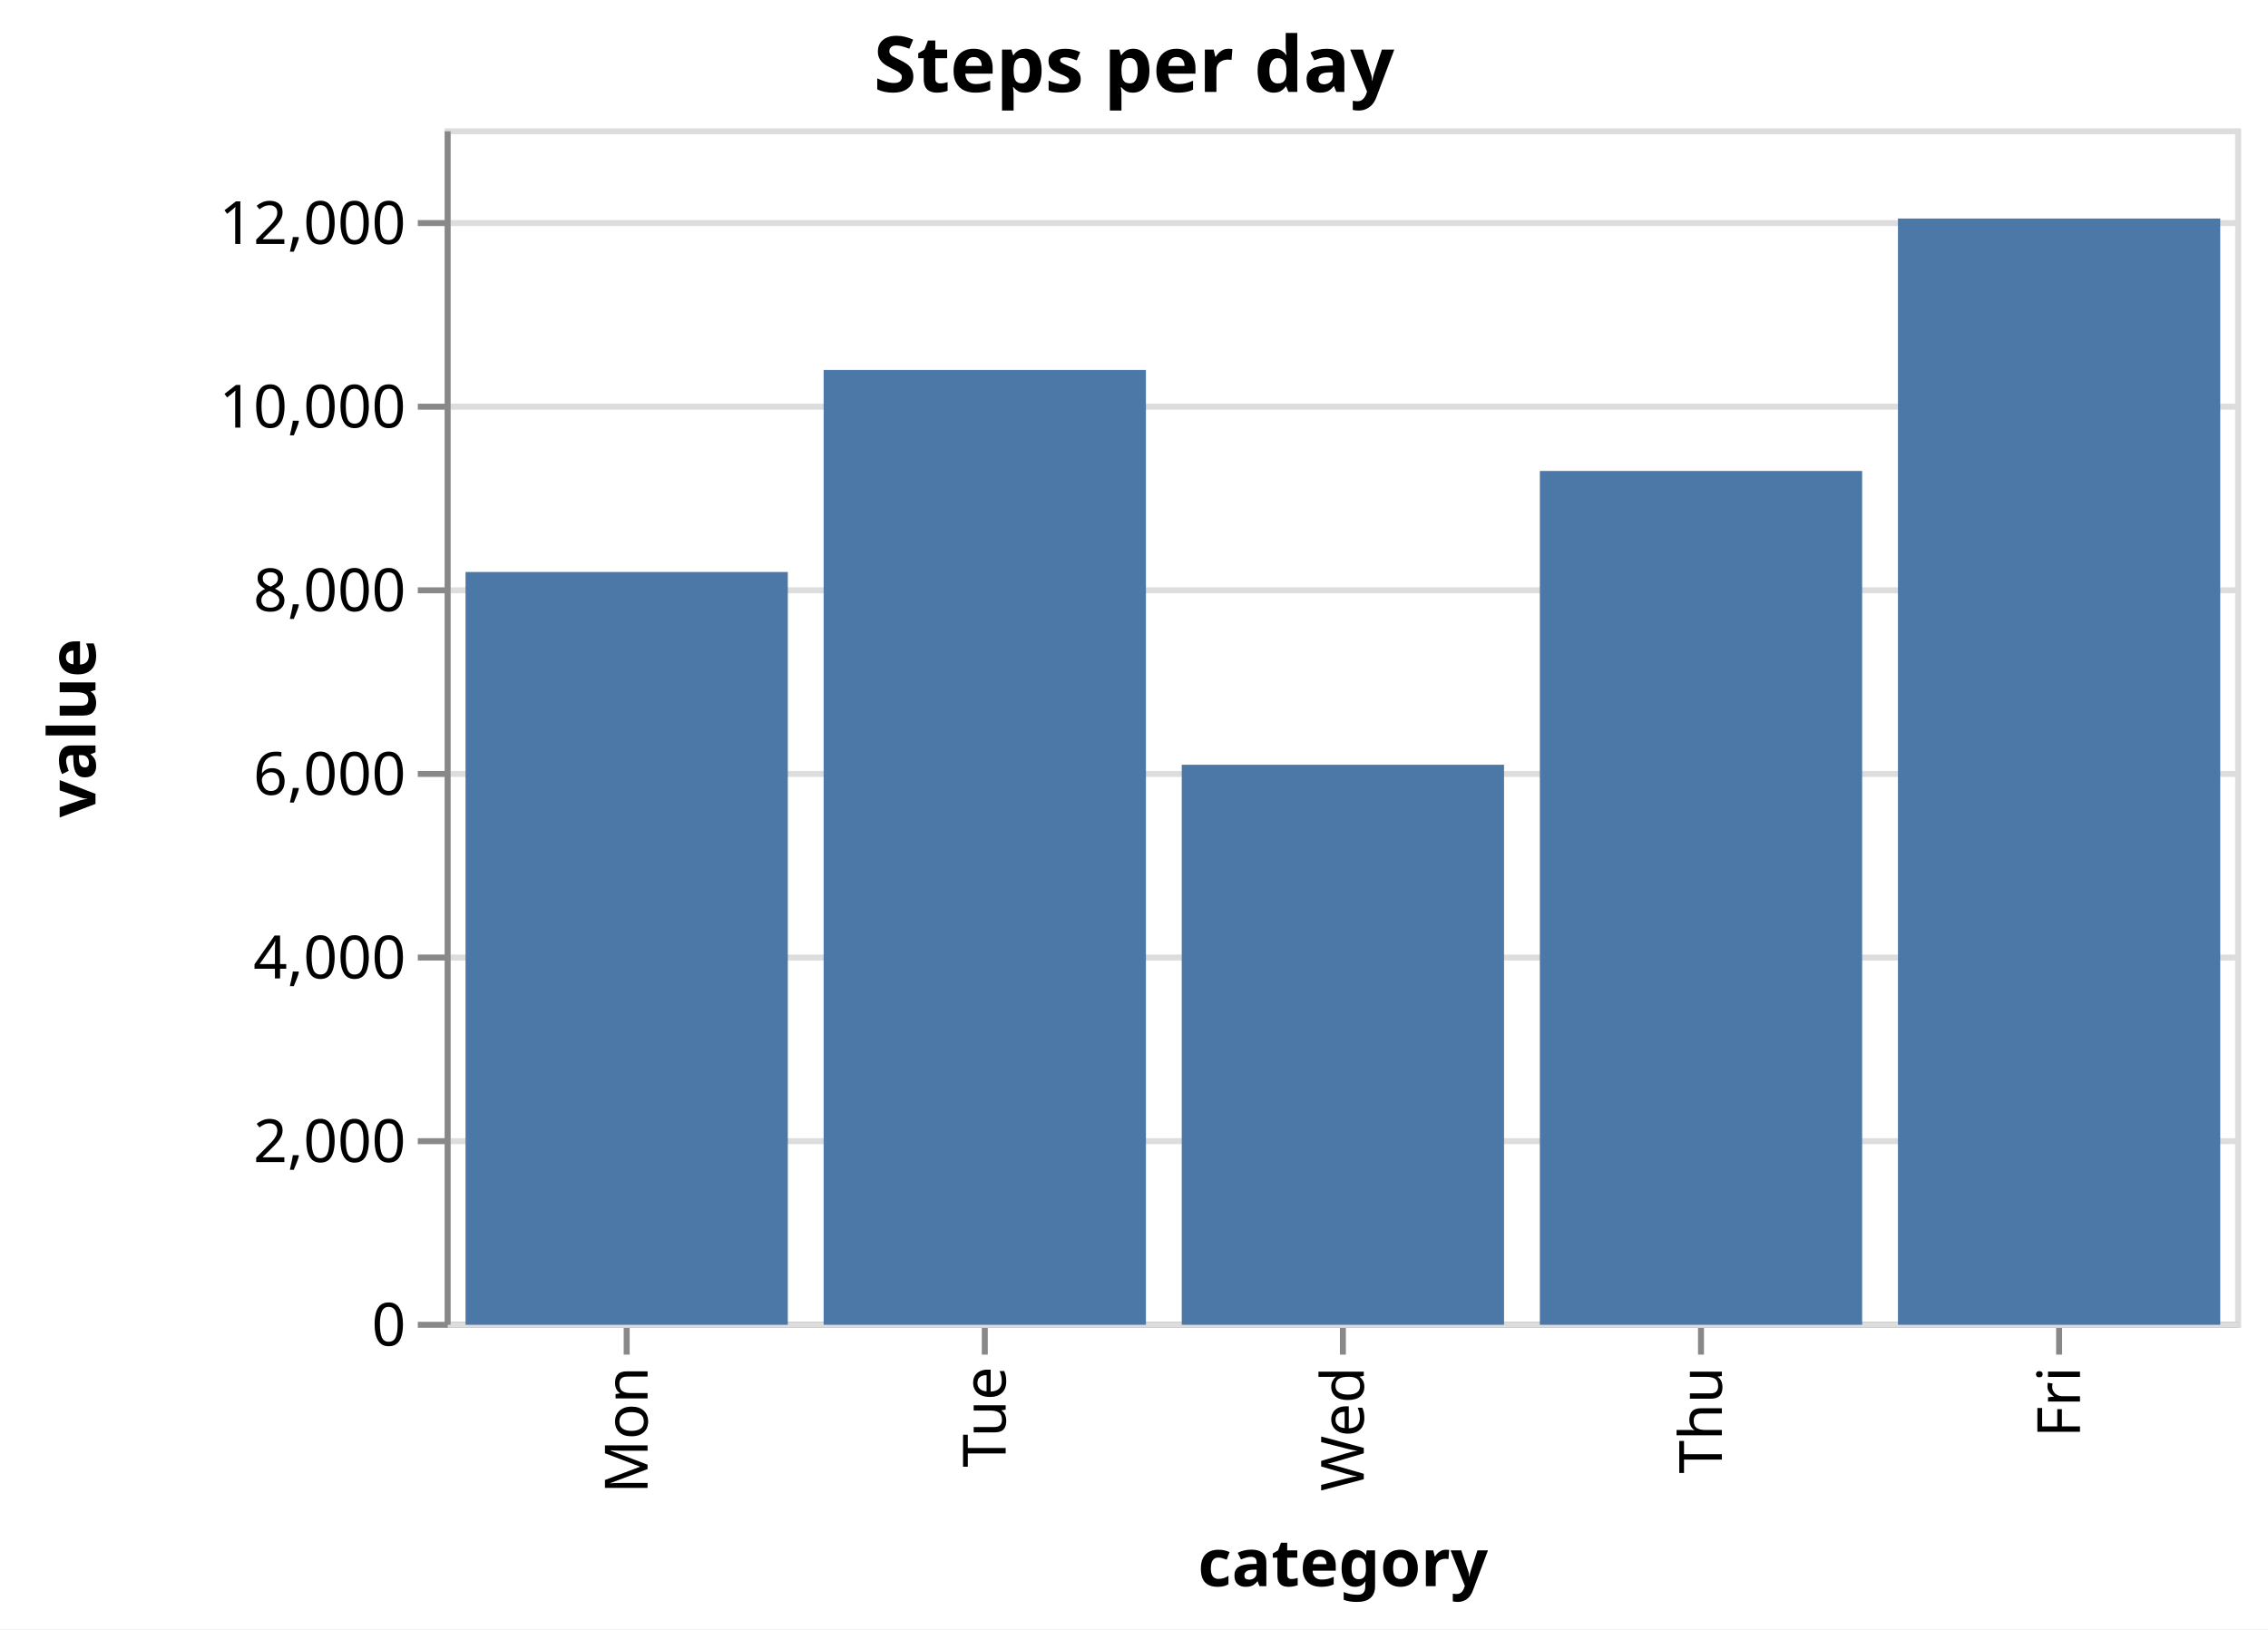
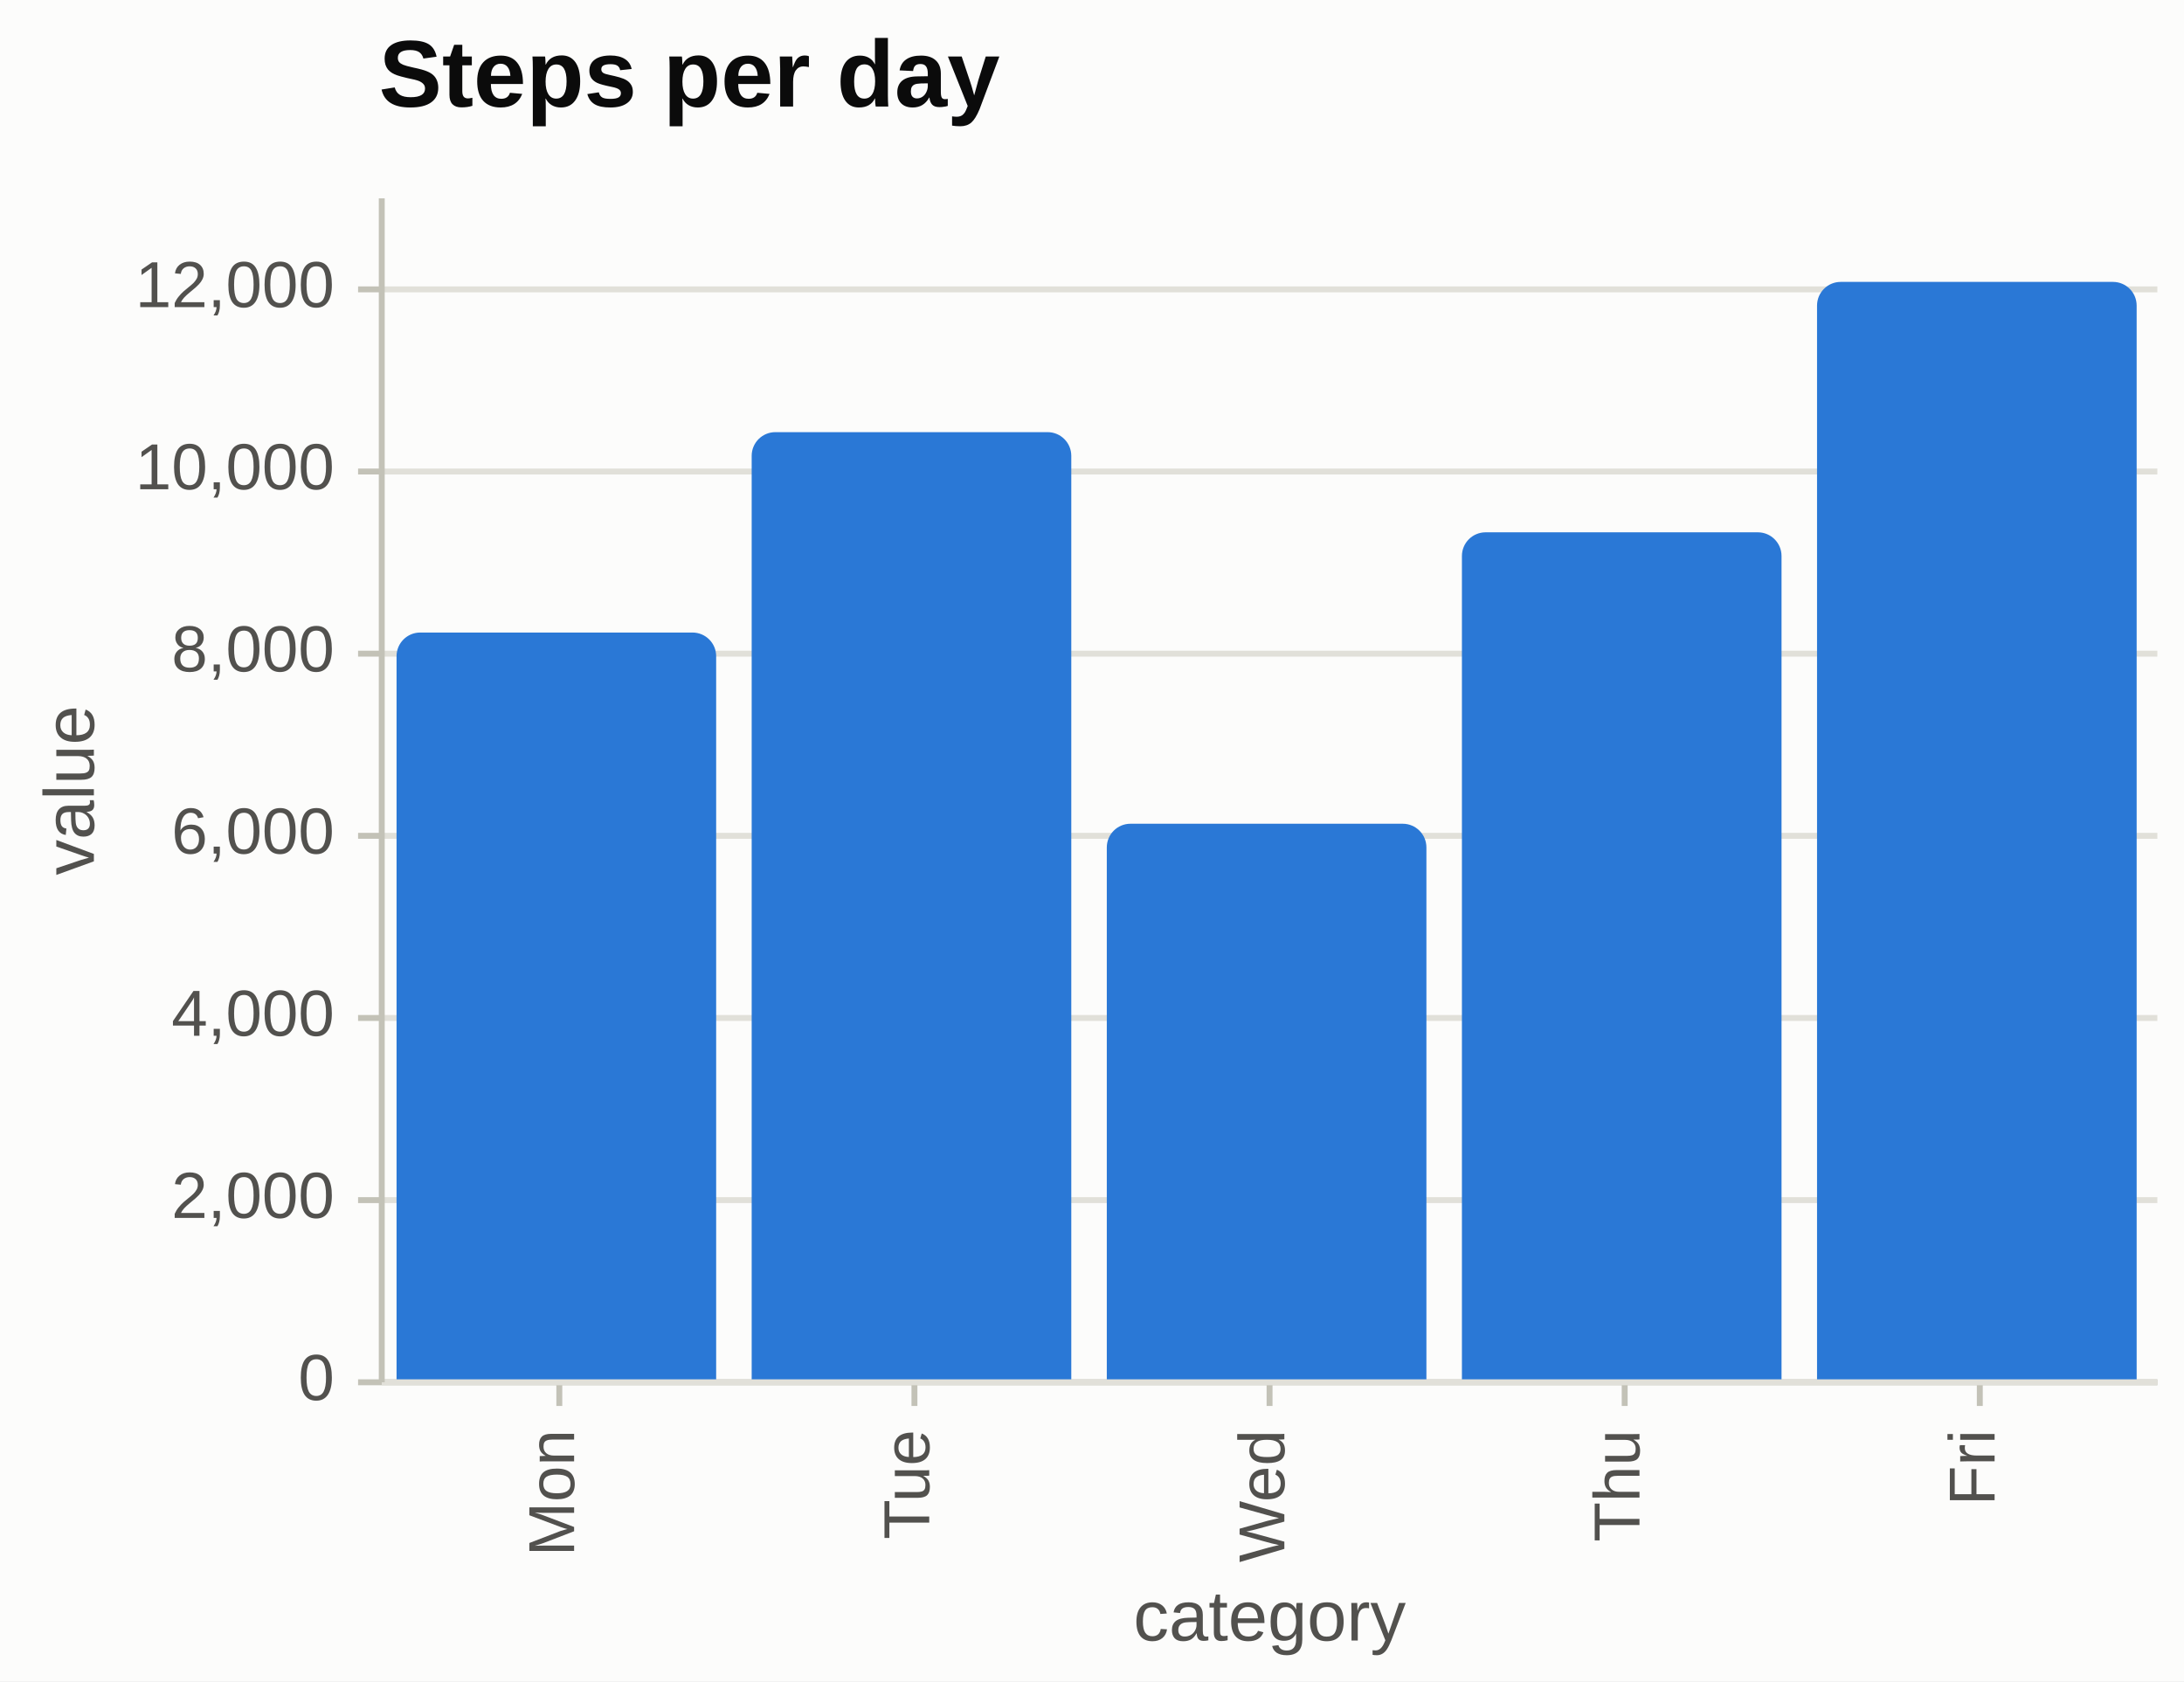
- <svg xmlns="http://www.w3.org/2000/svg" width="380" height="273" viewBox="0 0 380 273" font-family="sans-serif">
+ <svg xmlns="http://www.w3.org/2000/svg" width="369" height="284" viewBox="0 0 369 284" font-family="Arial, Liberation Sans, sans-serif">
  <defs>
    <clipPath id="clip-main">
-       <rect x="75" y="22" width="300" height="200" />
+       <rect x="64" y="33" width="300" height="200" />
    </clipPath>
  </defs>
-   <rect width="100%" height="100%" fill="white" />
-   <rect x="75" y="22" width="300" height="200" fill="none" stroke="#ddd" />
-   <line x1="75" y1="222" x2="375" y2="222" stroke="#888" stroke-width="1" />
-   <line x1="105" y1="222" x2="105" y2="227" stroke="#888" stroke-width="1" />
-   <text x="105" y="229" dy="3.5" font-size="10" fill="#000" text-anchor="end" transform="rotate(270 105 229)">Mon</text>
-   <line x1="165" y1="222" x2="165" y2="227" stroke="#888" stroke-width="1" />
-   <text x="165" y="229" dy="3.5" font-size="10" fill="#000" text-anchor="end" transform="rotate(270 165 229)">Tue</text>
-   <line x1="225" y1="222" x2="225" y2="227" stroke="#888" stroke-width="1" />
-   <text x="225" y="229" dy="3.5" font-size="10" fill="#000" text-anchor="end" transform="rotate(270 225 229)">Wed</text>
-   <line x1="285" y1="222" x2="285" y2="227" stroke="#888" stroke-width="1" />
-   <text x="285" y="229" dy="3.5" font-size="10" fill="#000" text-anchor="end" transform="rotate(270 285 229)">Thu</text>
-   <line x1="345" y1="222" x2="345" y2="227" stroke="#888" stroke-width="1" />
-   <text x="345" y="229" dy="3.5" font-size="10" fill="#000" text-anchor="end" transform="rotate(270 345 229)">Fri</text>
-   <text x="225" y="265.8" font-size="11" fill="#000" font-weight="bold" text-anchor="middle">category</text>
-   <line x1="75" y1="37.38" x2="375" y2="37.38" stroke="#ddd" stroke-width="1" />
-   <line x1="75" y1="68.15" x2="375" y2="68.15" stroke="#ddd" stroke-width="1" />
-   <line x1="75" y1="98.92" x2="375" y2="98.92" stroke="#ddd" stroke-width="1" />
-   <line x1="75" y1="129.69" x2="375" y2="129.69" stroke="#ddd" stroke-width="1" />
-   <line x1="75" y1="160.46" x2="375" y2="160.46" stroke="#ddd" stroke-width="1" />
-   <line x1="75" y1="191.23" x2="375" y2="191.23" stroke="#ddd" stroke-width="1" />
-   <line x1="75" y1="222" x2="375" y2="222" stroke="#ddd" stroke-width="1" />
-   <line x1="75" y1="22" x2="75" y2="222" stroke="#888" stroke-width="1" />
-   <line x1="70" y1="37.38" x2="75" y2="37.38" stroke="#888" stroke-width="1" />
-   <text x="68" y="40.88" font-size="10" fill="#000" text-anchor="end">12,000</text>
-   <line x1="70" y1="68.15" x2="75" y2="68.15" stroke="#888" stroke-width="1" />
-   <text x="68" y="71.65" font-size="10" fill="#000" text-anchor="end">10,000</text>
-   <line x1="70" y1="98.92" x2="75" y2="98.92" stroke="#888" stroke-width="1" />
-   <text x="68" y="102.42" font-size="10" fill="#000" text-anchor="end">8,000</text>
-   <line x1="70" y1="129.69" x2="75" y2="129.69" stroke="#888" stroke-width="1" />
-   <text x="68" y="133.19" font-size="10" fill="#000" text-anchor="end">6,000</text>
-   <line x1="70" y1="160.46" x2="75" y2="160.46" stroke="#888" stroke-width="1" />
-   <text x="68" y="163.96" font-size="10" fill="#000" text-anchor="end">4,000</text>
-   <line x1="70" y1="191.23" x2="75" y2="191.23" stroke="#888" stroke-width="1" />
-   <text x="68" y="194.73" font-size="10" fill="#000" text-anchor="end">2,000</text>
-   <line x1="70" y1="222" x2="75" y2="222" stroke="#888" stroke-width="1" />
-   <text x="68" y="225.5" font-size="10" fill="#000" text-anchor="end">0</text>
-   <text x="16" y="122" dy="0" font-size="11" fill="#000" font-weight="bold" text-anchor="middle" transform="rotate(-90 16 122)">value</text>
+   <rect width="100%" height="100%" fill="#fcfcfb" />
+   <line x1="64.5" y1="233.5" x2="364.5" y2="233.5" stroke="#c3c2b7" stroke-width="1" />
+   <line x1="94.5" y1="233.5" x2="94.5" y2="237.5" stroke="#c3c2b7" stroke-width="1" />
+   <text x="94" y="241.5" dy="3" font-size="11" fill="#52514e" text-anchor="end" transform="rotate(270 94 241.5)">Mon</text>
+   <line x1="154.5" y1="233.5" x2="154.5" y2="237.5" stroke="#c3c2b7" stroke-width="1" />
+   <text x="154" y="241.5" dy="3" font-size="11" fill="#52514e" text-anchor="end" transform="rotate(270 154 241.5)">Tue</text>
+   <line x1="214.5" y1="233.5" x2="214.5" y2="237.5" stroke="#c3c2b7" stroke-width="1" />
+   <text x="214" y="241.5" dy="3" font-size="11" fill="#52514e" text-anchor="end" transform="rotate(270 214 241.5)">Wed</text>
+   <line x1="274.5" y1="233.5" x2="274.5" y2="237.5" stroke="#c3c2b7" stroke-width="1" />
+   <text x="274" y="241.5" dy="3" font-size="11" fill="#52514e" text-anchor="end" transform="rotate(270 274 241.5)">Thu</text>
+   <line x1="334.5" y1="233.5" x2="334.5" y2="237.5" stroke="#c3c2b7" stroke-width="1" />
+   <text x="334" y="241.5" dy="3" font-size="11" fill="#52514e" text-anchor="end" transform="rotate(270 334 241.5)">Fri</text>
+   <text x="214.5" y="277.12" font-size="12" fill="#52514e" font-weight="normal" text-anchor="middle">category</text>
+   <line x1="64.5" y1="233.5" x2="364.5" y2="233.5" stroke="#e1e0d9" stroke-width="1" />
+   <line x1="64.5" y1="202.73" x2="364.5" y2="202.73" stroke="#e1e0d9" stroke-width="1" />
+   <line x1="64.5" y1="171.96" x2="364.5" y2="171.96" stroke="#e1e0d9" stroke-width="1" />
+   <line x1="64.5" y1="141.19" x2="364.5" y2="141.19" stroke="#e1e0d9" stroke-width="1" />
+   <line x1="64.5" y1="110.42" x2="364.5" y2="110.42" stroke="#e1e0d9" stroke-width="1" />
+   <line x1="64.5" y1="79.65" x2="364.5" y2="79.65" stroke="#e1e0d9" stroke-width="1" />
+   <line x1="64.5" y1="48.88" x2="364.5" y2="48.88" stroke="#e1e0d9" stroke-width="1" />
+   <line x1="64.5" y1="33.5" x2="64.5" y2="233.5" stroke="#c3c2b7" stroke-width="1" />
+   <line x1="60.5" y1="233.5" x2="64.5" y2="233.5" stroke="#c3c2b7" stroke-width="1" />
+   <text x="56.5" y="236.5" font-size="11" fill="#52514e" text-anchor="end">0</text>
+   <line x1="60.5" y1="202.73" x2="64.5" y2="202.73" stroke="#c3c2b7" stroke-width="1" />
+   <text x="56.5" y="205.73" font-size="11" fill="#52514e" text-anchor="end">2,000</text>
+   <line x1="60.5" y1="171.96" x2="64.5" y2="171.96" stroke="#c3c2b7" stroke-width="1" />
+   <text x="56.5" y="174.96" font-size="11" fill="#52514e" text-anchor="end">4,000</text>
+   <line x1="60.5" y1="141.19" x2="64.5" y2="141.19" stroke="#c3c2b7" stroke-width="1" />
+   <text x="56.5" y="144.19" font-size="11" fill="#52514e" text-anchor="end">6,000</text>
+   <line x1="60.5" y1="110.42" x2="64.5" y2="110.42" stroke="#c3c2b7" stroke-width="1" />
+   <text x="56.5" y="113.42" font-size="11" fill="#52514e" text-anchor="end">8,000</text>
+   <line x1="60.5" y1="79.65" x2="64.5" y2="79.65" stroke="#c3c2b7" stroke-width="1" />
+   <text x="56.5" y="82.65" font-size="11" fill="#52514e" text-anchor="end">10,000</text>
+   <line x1="60.5" y1="48.88" x2="64.5" y2="48.88" stroke="#c3c2b7" stroke-width="1" />
+   <text x="56.5" y="51.88" font-size="11" fill="#52514e" text-anchor="end">12,000</text>
+   <text x="18.86" y="133.5" dy="-3" font-size="12" fill="#52514e" font-weight="normal" text-anchor="middle" transform="rotate(-90 18.86 133.5)">value</text>
  <g>
-     <rect x="78" y="95.85" width="54" height="126.15" fill="#4c78a8" />
-     <rect x="138" y="62" width="54" height="160" fill="#4c78a8" />
-     <rect x="198" y="128.15" width="54" height="93.85" fill="#4c78a8" />
-     <rect x="258" y="78.92" width="54" height="143.08" fill="#4c78a8" />
-     <rect x="318" y="36.62" width="54" height="185.38" fill="#4c78a8" />
+     <path d="M71,106.85H117A4,4 0 0 1 121,110.85V233H67V110.85A4,4 0 0 1 71,106.85Z" fill="#2a78d6" />
+     <path d="M131,73H177A4,4 0 0 1 181,77V233H127V77A4,4 0 0 1 131,73Z" fill="#2a78d6" />
+     <path d="M191,139.15H237A4,4 0 0 1 241,143.15V233H187V143.15A4,4 0 0 1 191,139.15Z" fill="#2a78d6" />
+     <path d="M251,89.92H297A4,4 0 0 1 301,93.92V233H247V93.92A4,4 0 0 1 251,89.92Z" fill="#2a78d6" />
+     <path d="M311,47.62H357A4,4 0 0 1 361,51.62V233H307V51.62A4,4 0 0 1 311,47.62Z" fill="#2a78d6" />
  </g>
-   <text x="190" y="15.4" font-size="13" fill="#000" font-weight="bold" text-anchor="middle">Steps per day</text>
+   <text x="64" y="18" font-size="16" fill="#0b0b0b" font-weight="600" text-anchor="start">Steps per day</text>
</svg>
